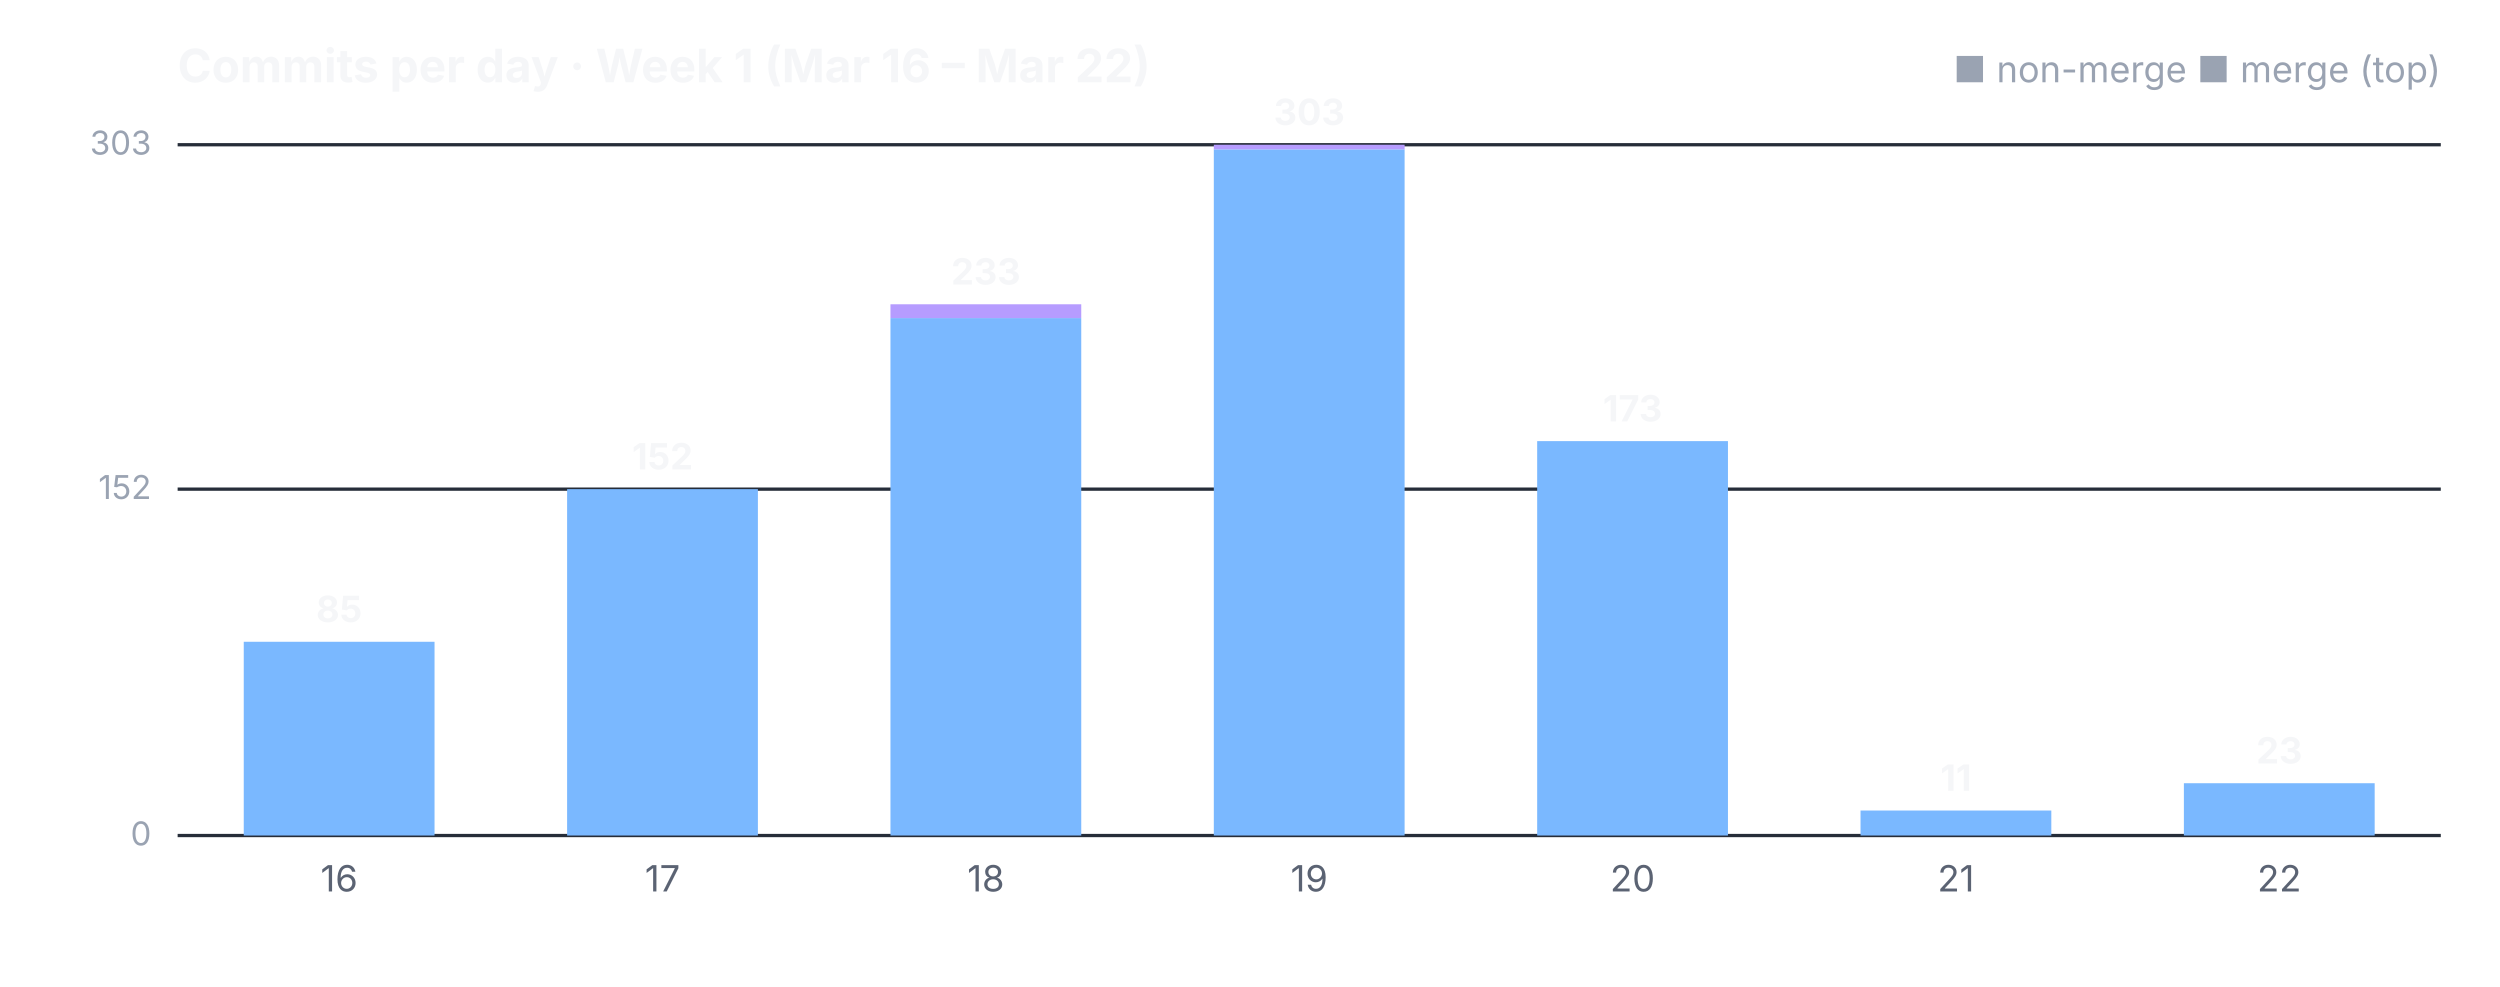
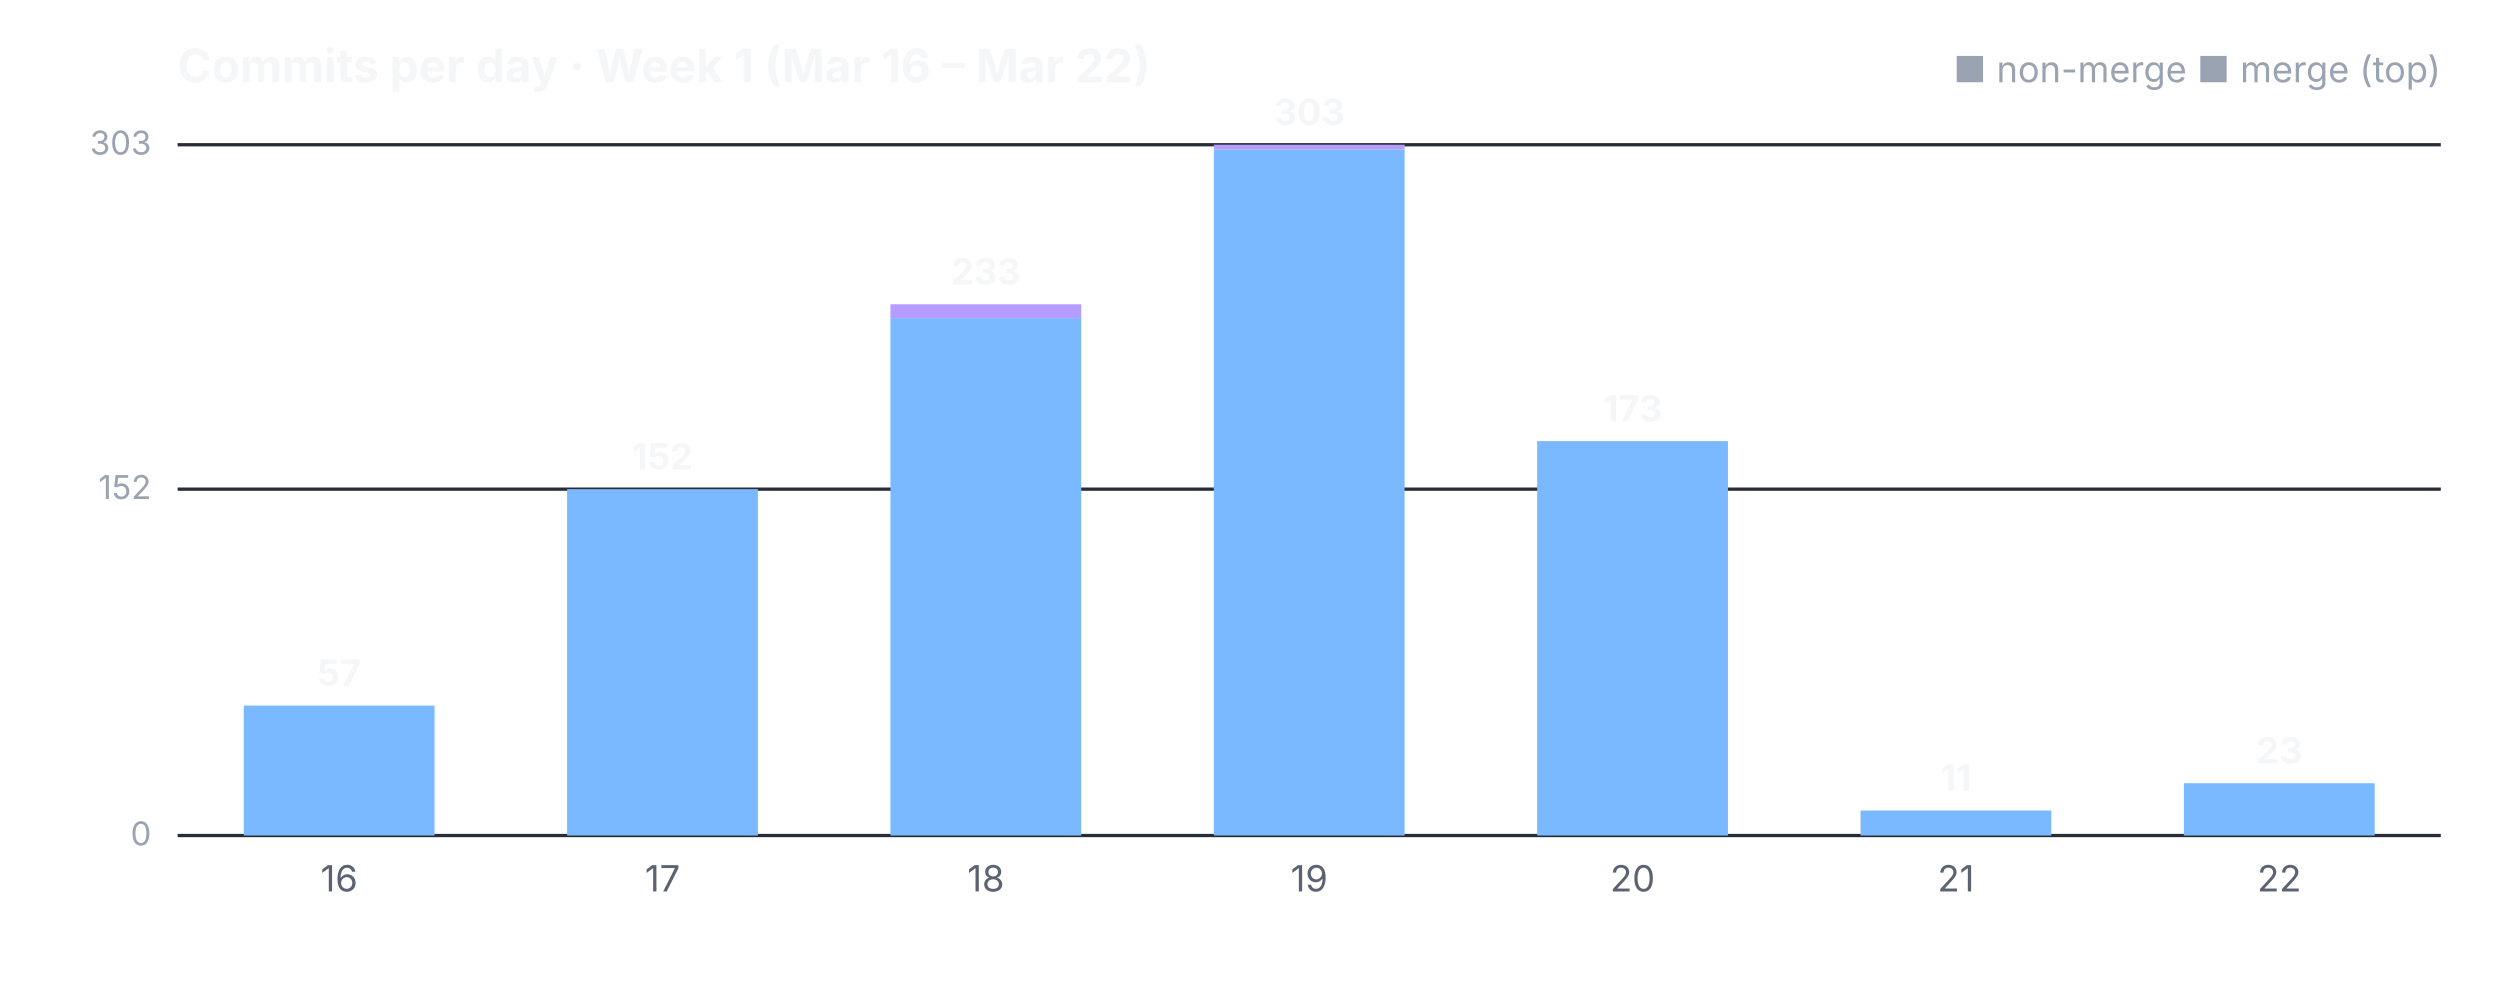
<svg xmlns="http://www.w3.org/2000/svg" viewBox="0 0 760 300" width="760" height="300" style="max-width:100%;height:auto;font-family:-apple-system,Segoe UI,sans-serif;background:#101319;border:1px solid #36404f;border-radius:8px">
  <text x="54" y="25" font-size="14" font-weight="700" fill="#f5f6f8">Commits per day · Week 1 (Mar 16 – Mar 22)</text>
  <text x="742" y="25" font-size="11" fill="#9aa3b2" text-anchor="end">■ non-merge ■ merge (top)</text>
  <line x1="54" y1="254.0" x2="742" y2="254.0" stroke="#262d39" />
  <text x="46" y="257.0" font-size="10" fill="#9aa3b2" text-anchor="end">0</text>
  <line x1="54" y1="148.7" x2="742" y2="148.7" stroke="#262d39" />
  <text x="46" y="151.7" font-size="10" fill="#9aa3b2" text-anchor="end">152</text>
  <line x1="54" y1="44.0" x2="742" y2="44.0" stroke="#262d39" />
  <text x="46" y="47.0" font-size="10" fill="#9aa3b2" text-anchor="end">303</text>
-   <rect x="74.1" y="195.1" width="58.0" height="58.9" fill="#7ab8ff" />
-   <rect x="74.1" y="195.1" width="58.0" height="0.0" fill="#b69cff" />
+   <rect x="74.1" y="214.5" width="58.0" height="39.5" fill="#7ab8ff" />
+   <rect x="74.1" y="214.5" width="58.0" height="0.0" fill="#b69cff" />
  <text x="103.1" y="271.0" font-size="11" fill="#5b6373" text-anchor="middle">16</text>
-   <text x="103.1" y="189.1" font-size="11" fill="#f5f6f8" text-anchor="middle" font-weight="700">85</text>
+   <text x="103.1" y="208.5" font-size="11" fill="#f5f6f8" text-anchor="middle" font-weight="700">57</text>
  <rect x="172.4" y="148.7" width="58.0" height="105.3" fill="#7ab8ff" />
  <rect x="172.4" y="148.7" width="58.0" height="0.0" fill="#b69cff" />
  <text x="201.4" y="271.0" font-size="11" fill="#5b6373" text-anchor="middle">17</text>
  <text x="201.4" y="142.7" font-size="11" fill="#f5f6f8" text-anchor="middle" font-weight="700">152</text>
  <rect x="270.7" y="96.7" width="58.0" height="157.3" fill="#7ab8ff" />
  <rect x="270.7" y="92.5" width="58.0" height="4.2" fill="#b69cff" />
  <text x="299.7" y="271.0" font-size="11" fill="#5b6373" text-anchor="middle">18</text>
  <text x="299.7" y="86.5" font-size="11" fill="#f5f6f8" text-anchor="middle" font-weight="700">233</text>
  <rect x="369.0" y="45.4" width="58.0" height="208.6" fill="#7ab8ff" />
  <rect x="369.0" y="44.0" width="58.0" height="1.4" fill="#b69cff" />
  <text x="398.0" y="271.0" font-size="11" fill="#5b6373" text-anchor="middle">19</text>
  <text x="398.0" y="38.0" font-size="11" fill="#f5f6f8" text-anchor="middle" font-weight="700">303</text>
  <rect x="467.3" y="134.1" width="58.0" height="119.9" fill="#7ab8ff" />
  <rect x="467.3" y="134.1" width="58.0" height="0.0" fill="#b69cff" />
  <text x="496.3" y="271.0" font-size="11" fill="#5b6373" text-anchor="middle">20</text>
  <text x="496.3" y="128.1" font-size="11" fill="#f5f6f8" text-anchor="middle" font-weight="700">173</text>
  <rect x="565.6" y="246.4" width="58.0" height="7.6" fill="#7ab8ff" />
  <rect x="565.6" y="246.4" width="58.0" height="0.0" fill="#b69cff" />
  <text x="594.6" y="271.0" font-size="11" fill="#5b6373" text-anchor="middle">21</text>
  <text x="594.6" y="240.4" font-size="11" fill="#f5f6f8" text-anchor="middle" font-weight="700">11</text>
  <rect x="663.9" y="238.1" width="58.0" height="15.9" fill="#7ab8ff" />
  <rect x="663.9" y="238.1" width="58.0" height="0.0" fill="#b69cff" />
  <text x="692.9" y="271.0" font-size="11" fill="#5b6373" text-anchor="middle">22</text>
  <text x="692.9" y="232.1" font-size="11" fill="#f5f6f8" text-anchor="middle" font-weight="700">23</text>
</svg>
